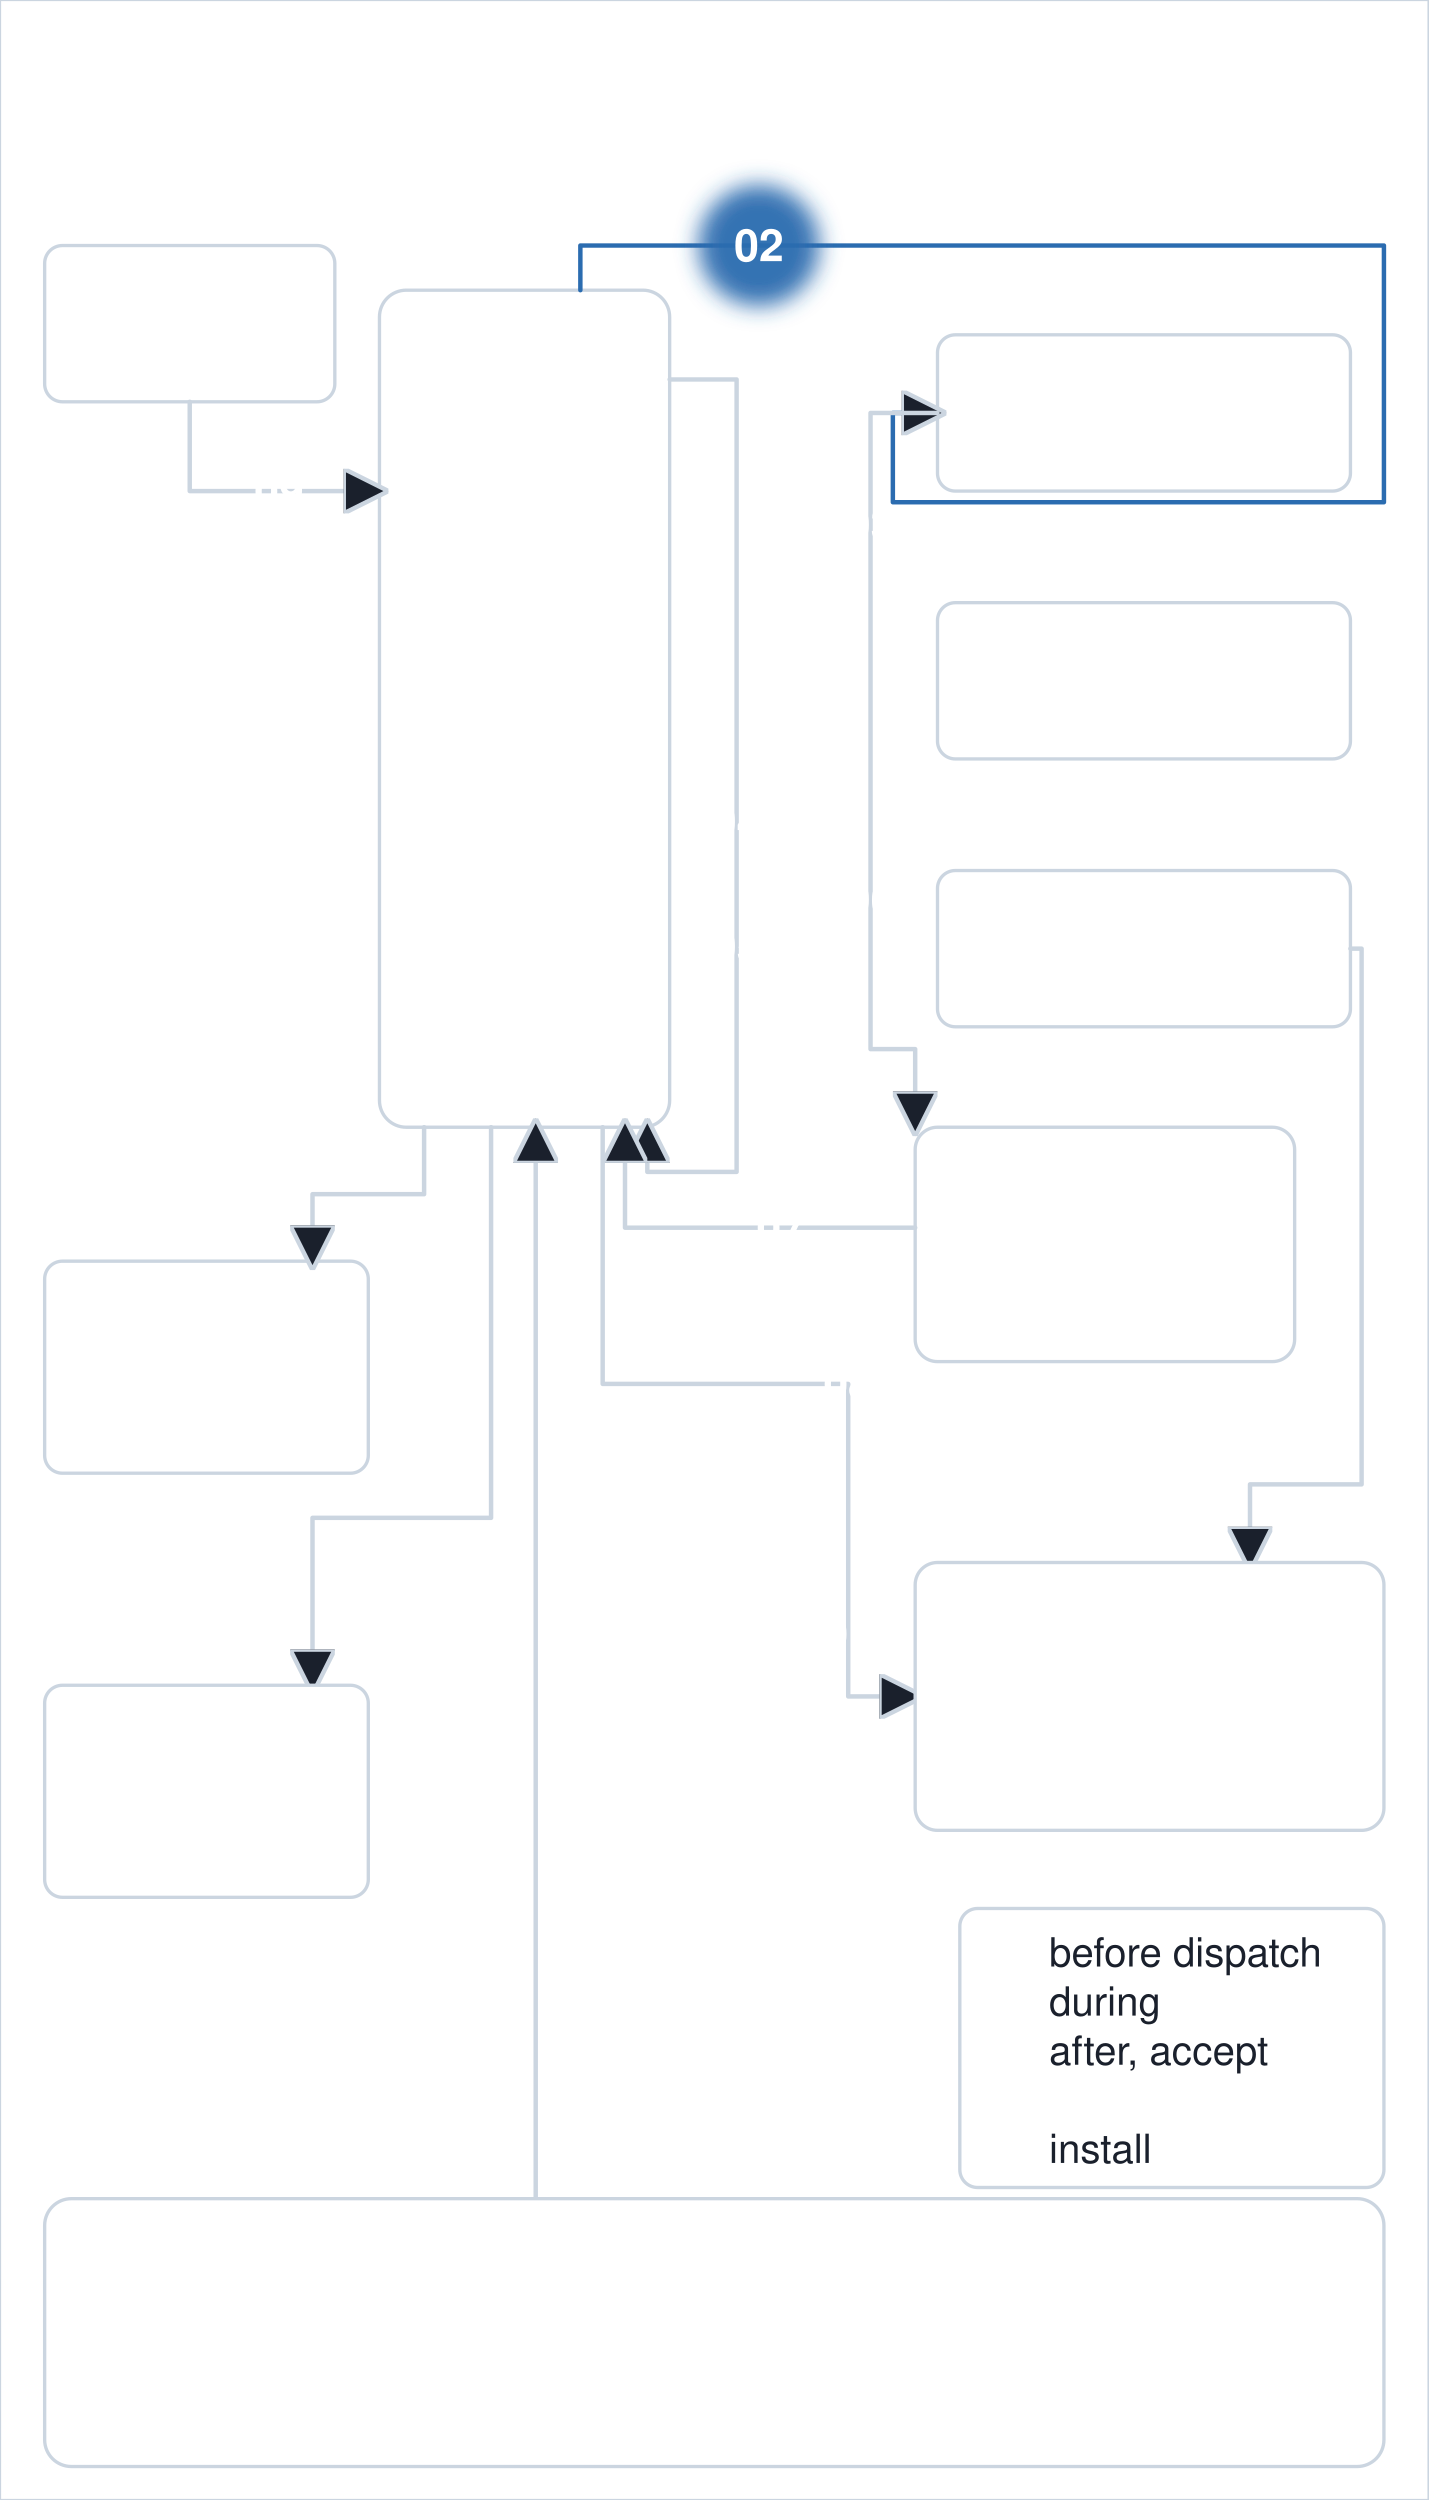
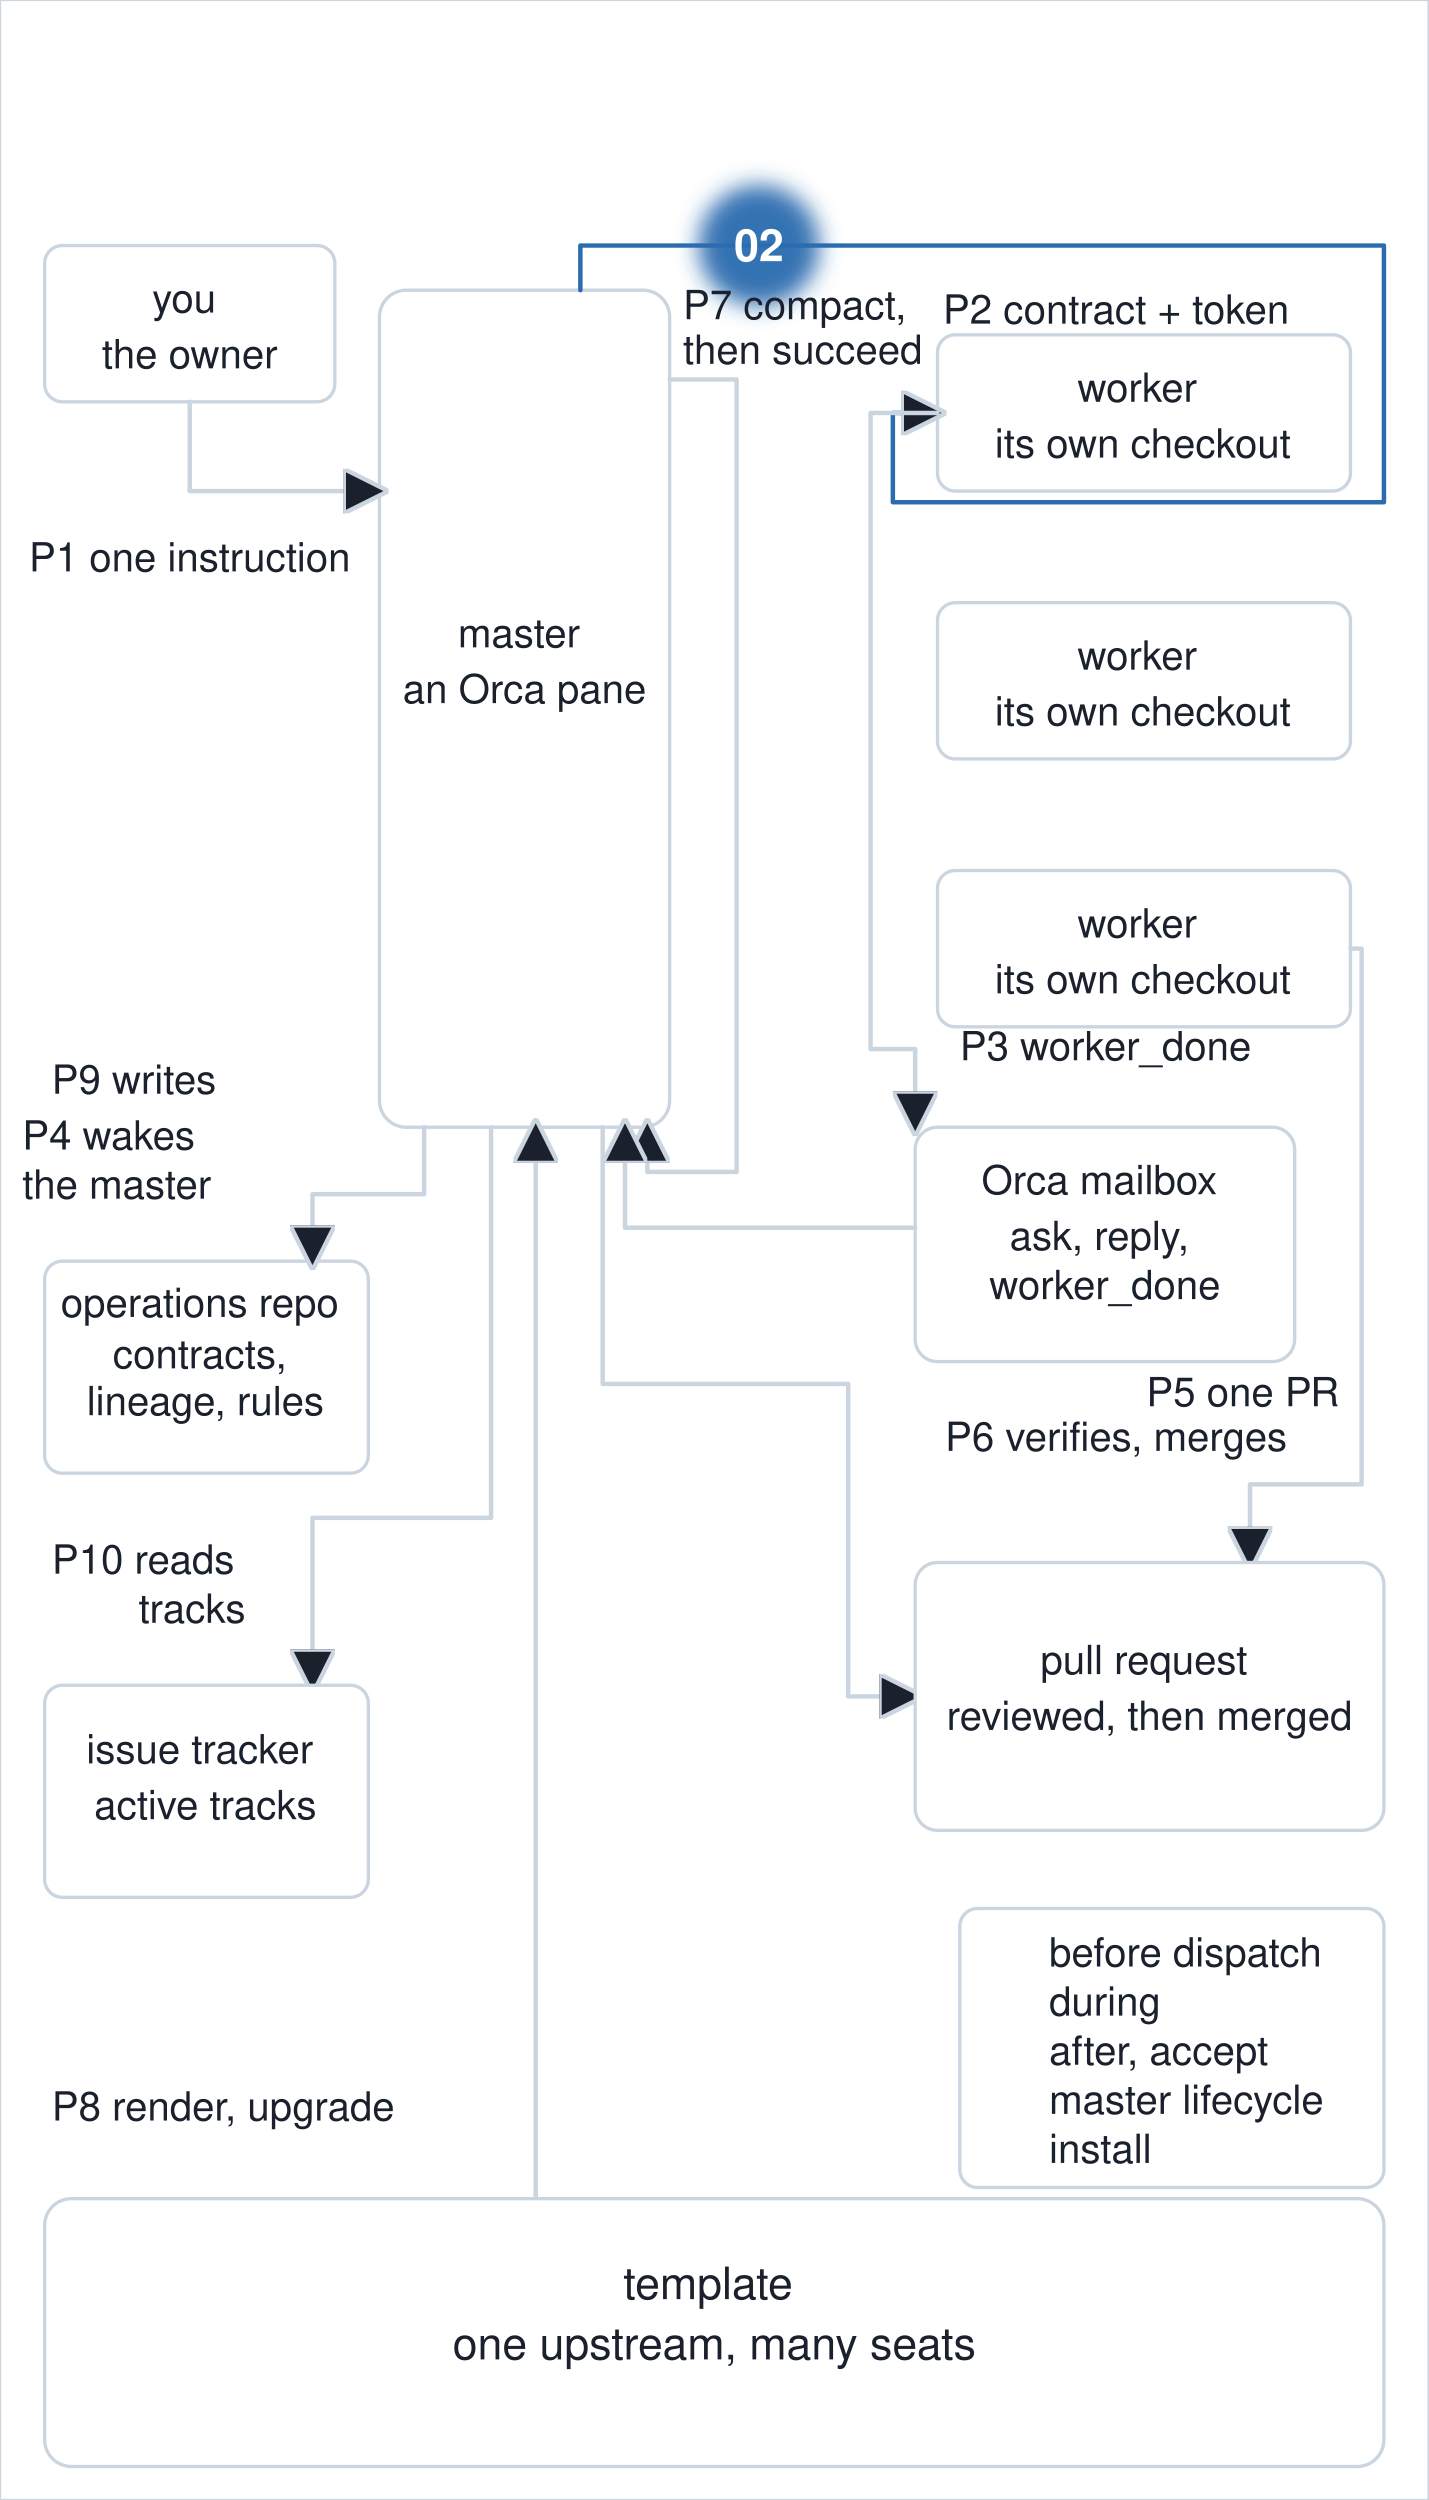
<svg xmlns="http://www.w3.org/2000/svg" width="640" height="1120" viewBox="0 0 640 1120" font-family="Helvetica, Arial, sans-serif">
  <defs>
    <marker id="system-arrow" markerWidth="10" markerHeight="10" refX="8" refY="5" orient="auto">
      <path d="M0,0 L10,5 L0,10 z" fill="#1a202c" stroke="#cbd5e0" />
    </marker>
    <filter id="glow-unit-02" x="-50%" y="-50%" width="200%" height="200%">
      <feGaussianBlur in="SourceGraphic" stdDeviation="5" result="coloredBlur" />
    </filter>
  </defs>
  <rect width="640" height="1120" fill="#ffffff" stroke="#cbd5e0" />
  <rect x="20" y="110" width="130" height="70" rx="8" fill="#ffffff" stroke="#cbd5e0" stroke-width="1.5" />
+   <text x="85" y="140" text-anchor="middle" font-size="18" fill="#1a202c">
+     <tspan x="85" dy="0">you</tspan>
+     <tspan x="85" dy="25">the owner</tspan>
+   </text>
  <rect x="170" y="130" width="130" height="375" rx="12" fill="#ffffff" stroke="#cbd5e0" stroke-width="1.5" />
+   <text x="235" y="290" text-anchor="middle" font-size="18" fill="#1a202c">
+     <tspan x="235" dy="0">master</tspan>
+     <tspan x="235" dy="25">an Orca pane</tspan>
+   </text>
  <rect x="420" y="150" width="185" height="70" rx="8" fill="#ffffff" stroke="#cbd5e0" stroke-width="1.5" />
+   <text x="512" y="180" text-anchor="middle" font-size="18" fill="#1a202c">
+     <tspan x="512" dy="0">worker</tspan>
+     <tspan x="512" dy="25">its own checkout</tspan>
+   </text>
  <rect x="420" y="270" width="185" height="70" rx="8" fill="#ffffff" stroke="#cbd5e0" stroke-width="1.5" />
+   <text x="512" y="300" text-anchor="middle" font-size="18" fill="#1a202c">
+     <tspan x="512" dy="0">worker</tspan>
+     <tspan x="512" dy="25">its own checkout</tspan>
+   </text>
  <rect x="420" y="390" width="185" height="70" rx="8" fill="#ffffff" stroke="#cbd5e0" stroke-width="1.5" />
+   <text x="512" y="420" text-anchor="middle" font-size="18" fill="#1a202c">
+     <tspan x="512" dy="0">worker</tspan>
+     <tspan x="512" dy="25">its own checkout</tspan>
+   </text>
  <path id="P1" d="M85 180 V220 H170" fill="none" stroke="#cbd5e0" stroke-width="2" stroke-linejoin="round" stroke-linecap="round" marker-end="url(#system-arrow)" />
-   <text x="125" y="227" text-anchor="middle" font-size="20" font-weight="bold" fill="#ffffff">09</text>
+   <text x="85" y="256" text-anchor="middle" font-size="18" fill="#1a202c">P1 one instruction</text>
  <path id="P2" d="M260 130 V110 H620 V225 H400 V185 H420" fill="none" stroke="#2b6cb0" stroke-width="2" stroke-linejoin="round" stroke-linecap="round" marker-end="url(#system-arrow)" />
+   <text x="500" y="145" text-anchor="middle" font-size="18" fill="#1a202c">P2 contract + token</text>
  <circle id="check-02" cx="340" cy="110" r="26" fill="#2b6cb0" stroke="#2b6cb0" stroke-width="2" fill-opacity="0.95" filter="url(#glow-unit-02)" />
  <text x="340" y="117" text-anchor="middle" font-size="20" font-weight="bold" fill="#ffffff">02</text>
  <path id="P7" d="M300 170 H330 V525 H290 V505" fill="none" stroke="#cbd5e0" stroke-width="2" stroke-linejoin="round" stroke-linecap="round" marker-end="url(#system-arrow)" />
-   <text x="330" y="375" text-anchor="middle" font-size="20" font-weight="bold" fill="#ffffff">04</text>
-   <text x="330" y="431" text-anchor="middle" font-size="20" font-weight="bold" fill="#ffffff">05</text>
+   <text x="306" y="143" text-anchor="start" font-size="18" fill="#1a202c">
+     <tspan x="306" dy="0">P7 compact,</tspan>
+     <tspan x="306" dy="20">then succeed</tspan>
+   </text>
  <path id="P3" d="M420 185 H390 V470 H410 V505" fill="none" stroke="#cbd5e0" stroke-width="2" stroke-linejoin="round" stroke-linecap="round" marker-end="url(#system-arrow)" />
-   <text x="390" y="242" text-anchor="middle" font-size="20" font-weight="bold" fill="#ffffff">03</text>
-   <text x="390" y="410" text-anchor="middle" font-size="20" font-weight="bold" fill="#ffffff">06</text>
+   <text x="430" y="475" text-anchor="start" font-size="18" fill="#1a202c">P3 worker_done</text>
  <rect x="410" y="505" width="170" height="105" rx="10" fill="#ffffff" stroke="#cbd5e0" stroke-width="1.5" />
+   <text x="495" y="535" text-anchor="middle" font-size="18" fill="#1a202c">
+     <tspan x="495" dy="0">Orca mailbox</tspan>
+     <tspan x="495" dy="25">ask, reply,</tspan>
+     <tspan x="495" dy="22">worker_done</tspan>
+   </text>
  <path id="P4" d="M410 550 H280 V505" fill="none" stroke="#cbd5e0" stroke-width="2" stroke-linejoin="round" stroke-linecap="round" marker-end="url(#system-arrow)" />
-   <text x="350" y="557" text-anchor="middle" font-size="20" font-weight="bold" fill="#ffffff">07</text>
+   <text x="10" y="515" text-anchor="start" font-size="18" fill="#1a202c">
+     <tspan x="10" dy="0">P4 wakes</tspan>
+     <tspan x="10" dy="22">the master</tspan>
+   </text>
  <path id="P5" d="M605 425 H610 V665 H560 V700" fill="none" stroke="#cbd5e0" stroke-width="2" stroke-linejoin="round" stroke-linecap="round" marker-end="url(#system-arrow)" />
+   <text x="600" y="630" text-anchor="end" font-size="18" fill="#1a202c">P5 one PR</text>
  <path id="P6" d="M270 505 V620 H380 V760 H410" fill="none" stroke="#cbd5e0" stroke-width="2" stroke-linejoin="round" stroke-linecap="round" marker-end="url(#system-arrow)" />
-   <text x="380" y="627" text-anchor="middle" font-size="20" font-weight="bold" fill="#ffffff">08</text>
-   <text x="380" y="739" text-anchor="middle" font-size="20" font-weight="bold" fill="#ffffff">01</text>
+   <text x="500" y="650" text-anchor="middle" font-size="18" fill="#1a202c">P6 verifies, merges</text>
  <rect x="20" y="565" width="145" height="95" rx="8" fill="#ffffff" stroke="#cbd5e0" stroke-width="1.5" />
+   <text x="92" y="590" text-anchor="middle" font-size="18" fill="#1a202c">
+     <tspan x="92" dy="0">operations repo</tspan>
+     <tspan x="92" dy="23">contracts,</tspan>
+     <tspan x="92" dy="21">lineage, rules</tspan>
+   </text>
  <path id="P9" d="M190 505 V535 H140 V565" fill="none" stroke="#cbd5e0" stroke-width="2" stroke-linejoin="round" stroke-linecap="round" marker-end="url(#system-arrow)" />
+   <text x="60" y="490" text-anchor="middle" font-size="18" fill="#1a202c">P9 writes</text>
  <path id="P10" d="M220 505 V680 H140 V755" fill="none" stroke="#cbd5e0" stroke-width="2" stroke-linejoin="round" stroke-linecap="round" marker-end="url(#system-arrow)" />
+   <text x="110" y="705" text-anchor="end" font-size="18" fill="#1a202c">
+     <tspan x="110" dy="0">P10 reads</tspan>
+     <tspan x="110" dy="22">tracks</tspan>
+   </text>
  <rect x="20" y="755" width="145" height="95" rx="8" fill="#ffffff" stroke="#cbd5e0" stroke-width="1.5" />
+   <text x="92" y="790" text-anchor="middle" font-size="18" fill="#1a202c">
+     <tspan x="92" dy="0">issue tracker</tspan>
+     <tspan x="92" dy="25">active tracks</tspan>
+   </text>
  <rect x="410" y="700" width="210" height="120" rx="10" fill="#ffffff" stroke="#cbd5e0" stroke-width="1.5" />
+   <text x="515" y="750" text-anchor="middle" font-size="18" fill="#1a202c">
+     <tspan x="515" dy="0">pull request</tspan>
+     <tspan x="515" dy="25">reviewed, then merged</tspan>
+   </text>
  <path id="P8" d="M240 985 V505" fill="none" stroke="#cbd5e0" stroke-width="2" stroke-linejoin="round" stroke-linecap="round" marker-end="url(#system-arrow)" />
+   <text x="100" y="950" text-anchor="middle" font-size="18" fill="#1a202c">P8 render, upgrade</text>
  <rect x="430" y="855" width="190" height="125" rx="8" fill="#ffffff" stroke="#cbd5e0" stroke-width="1.5" />
  <text x="470" y="881" font-size="18" fill="#1a202c">before dispatch</text>
  <text x="470" y="903" font-size="18" fill="#1a202c">during</text>
  <text x="470" y="925" font-size="18" fill="#1a202c">after, accept</text>
+   <text x="470" y="947" font-size="18" fill="#1a202c">master lifecycle</text>
  <text x="470" y="969" font-size="18" fill="#1a202c">install</text>
  <rect x="20" y="985" width="600" height="120" rx="12" fill="#ffffff" stroke="#cbd5e0" stroke-width="1.5" />
+   <text x="320" y="1030" text-anchor="middle" font-size="20" fill="#1a202c">
+     <tspan x="320" dy="0">template</tspan>
+     <tspan x="320" dy="27">one upstream, many seats</tspan>
+   </text>
</svg>
